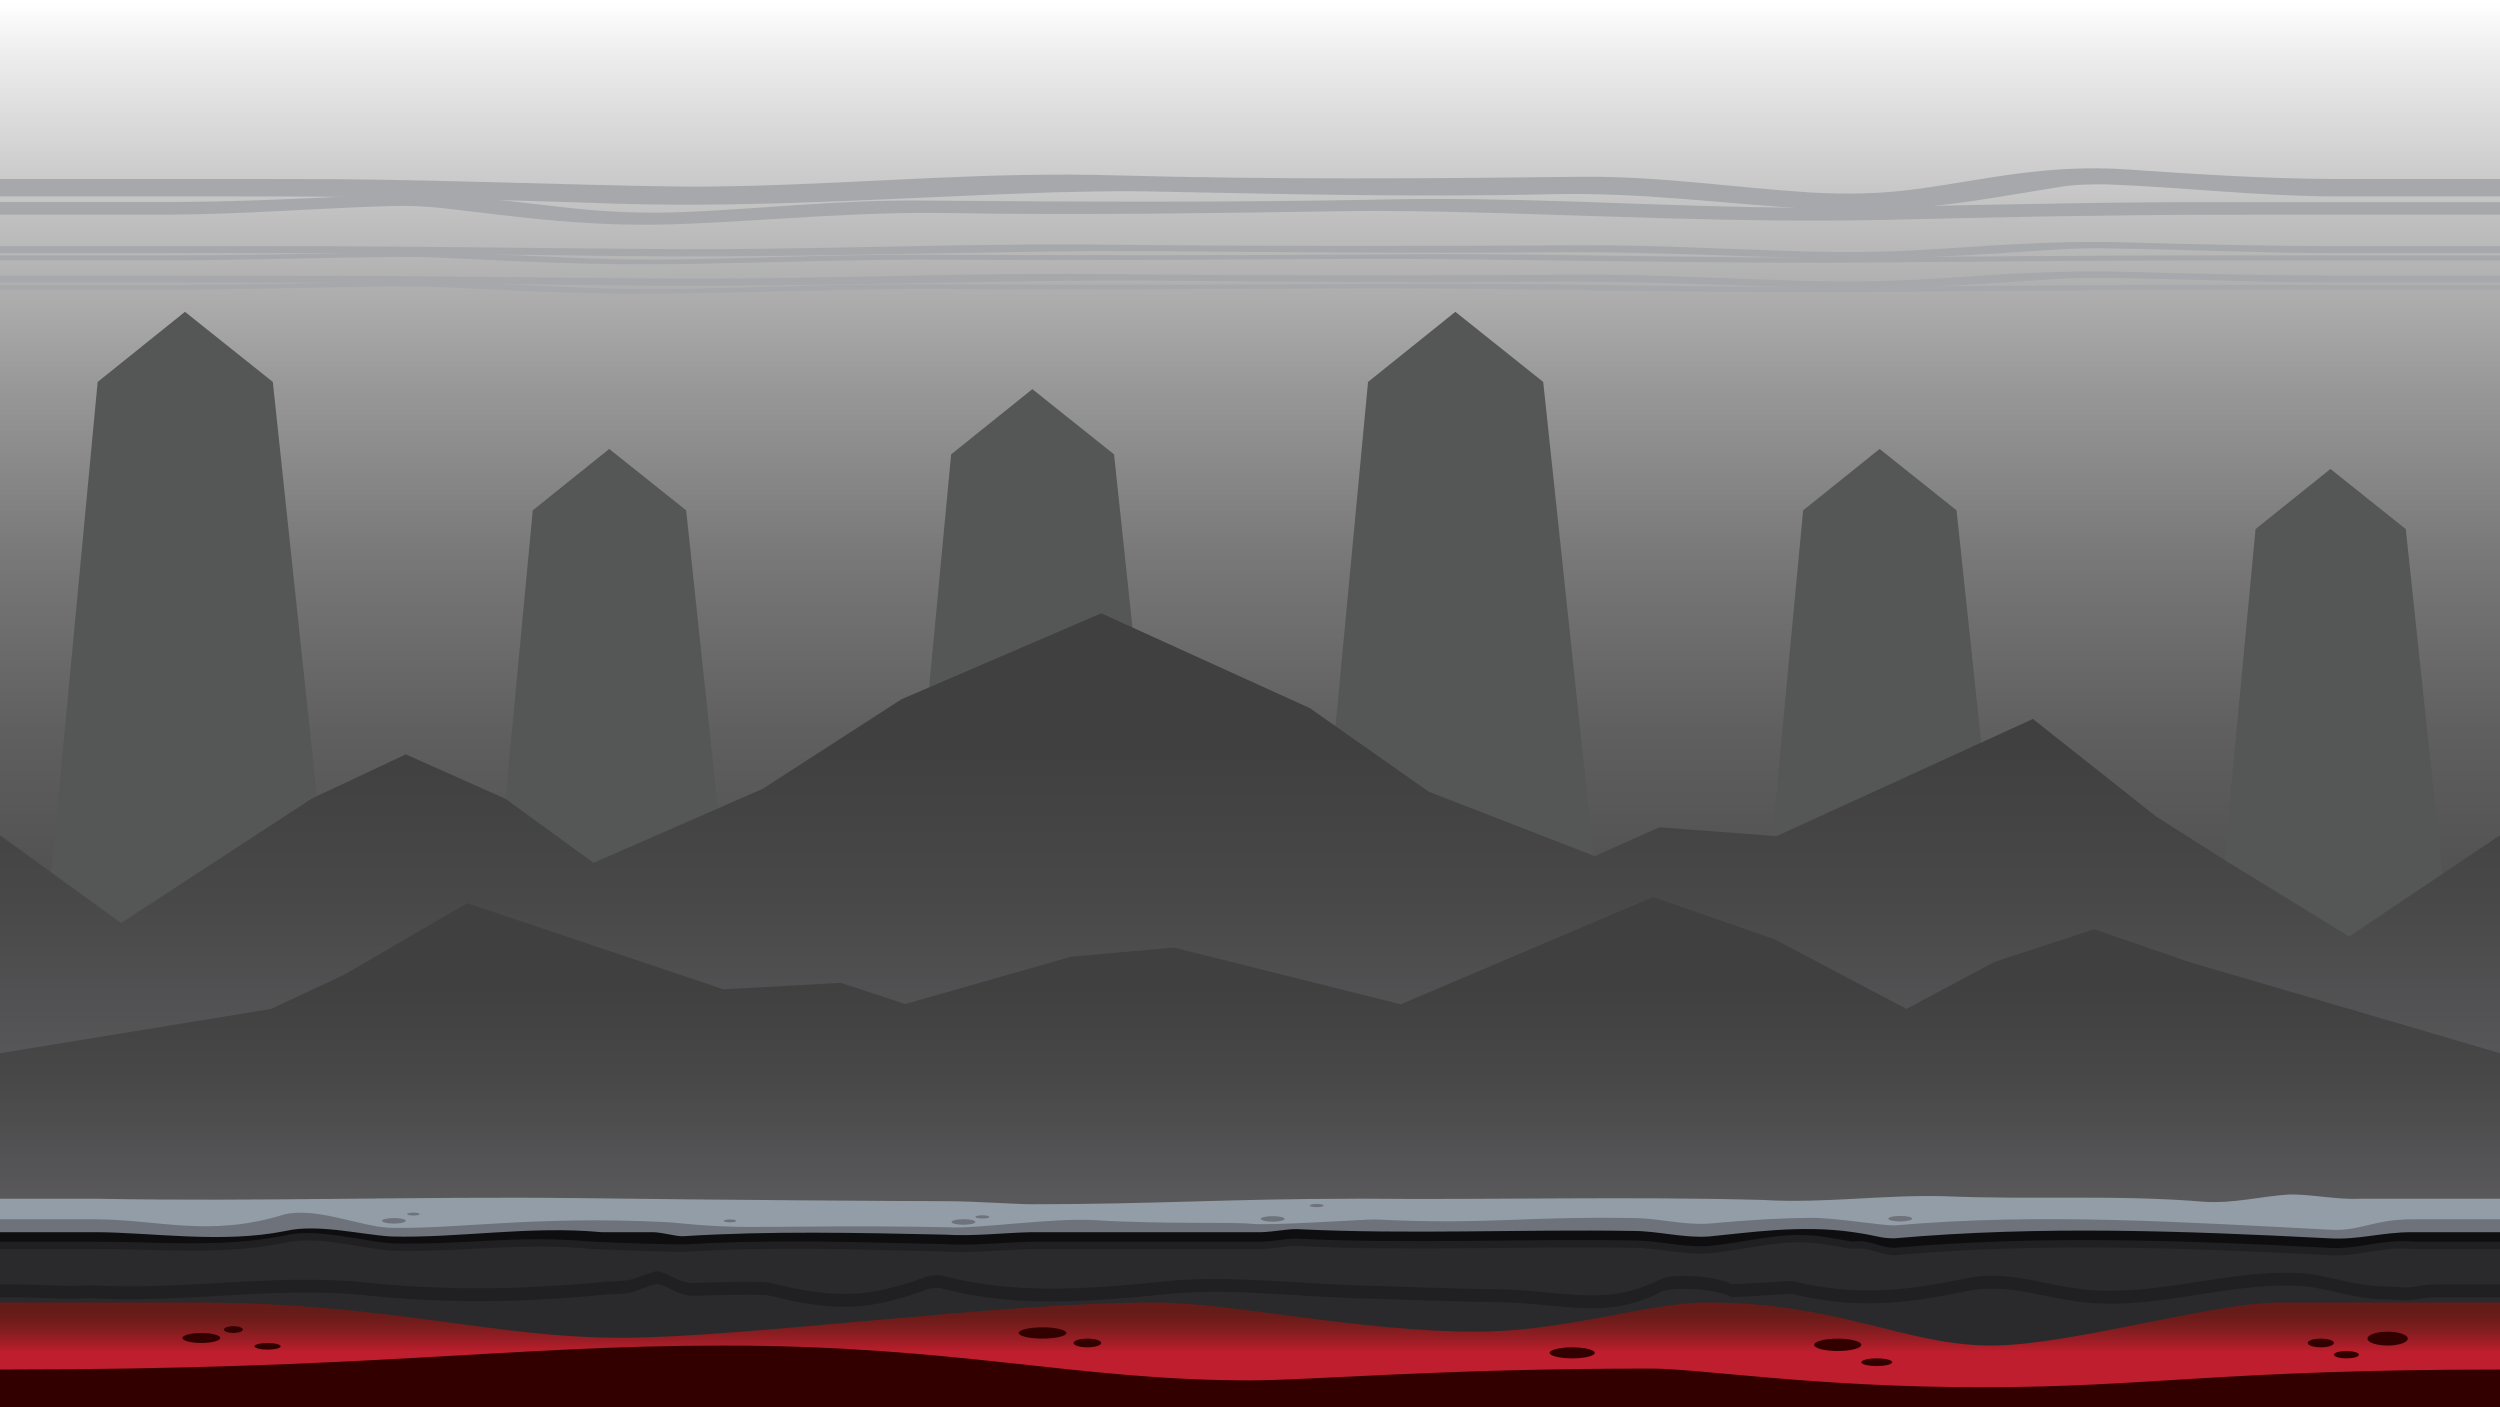
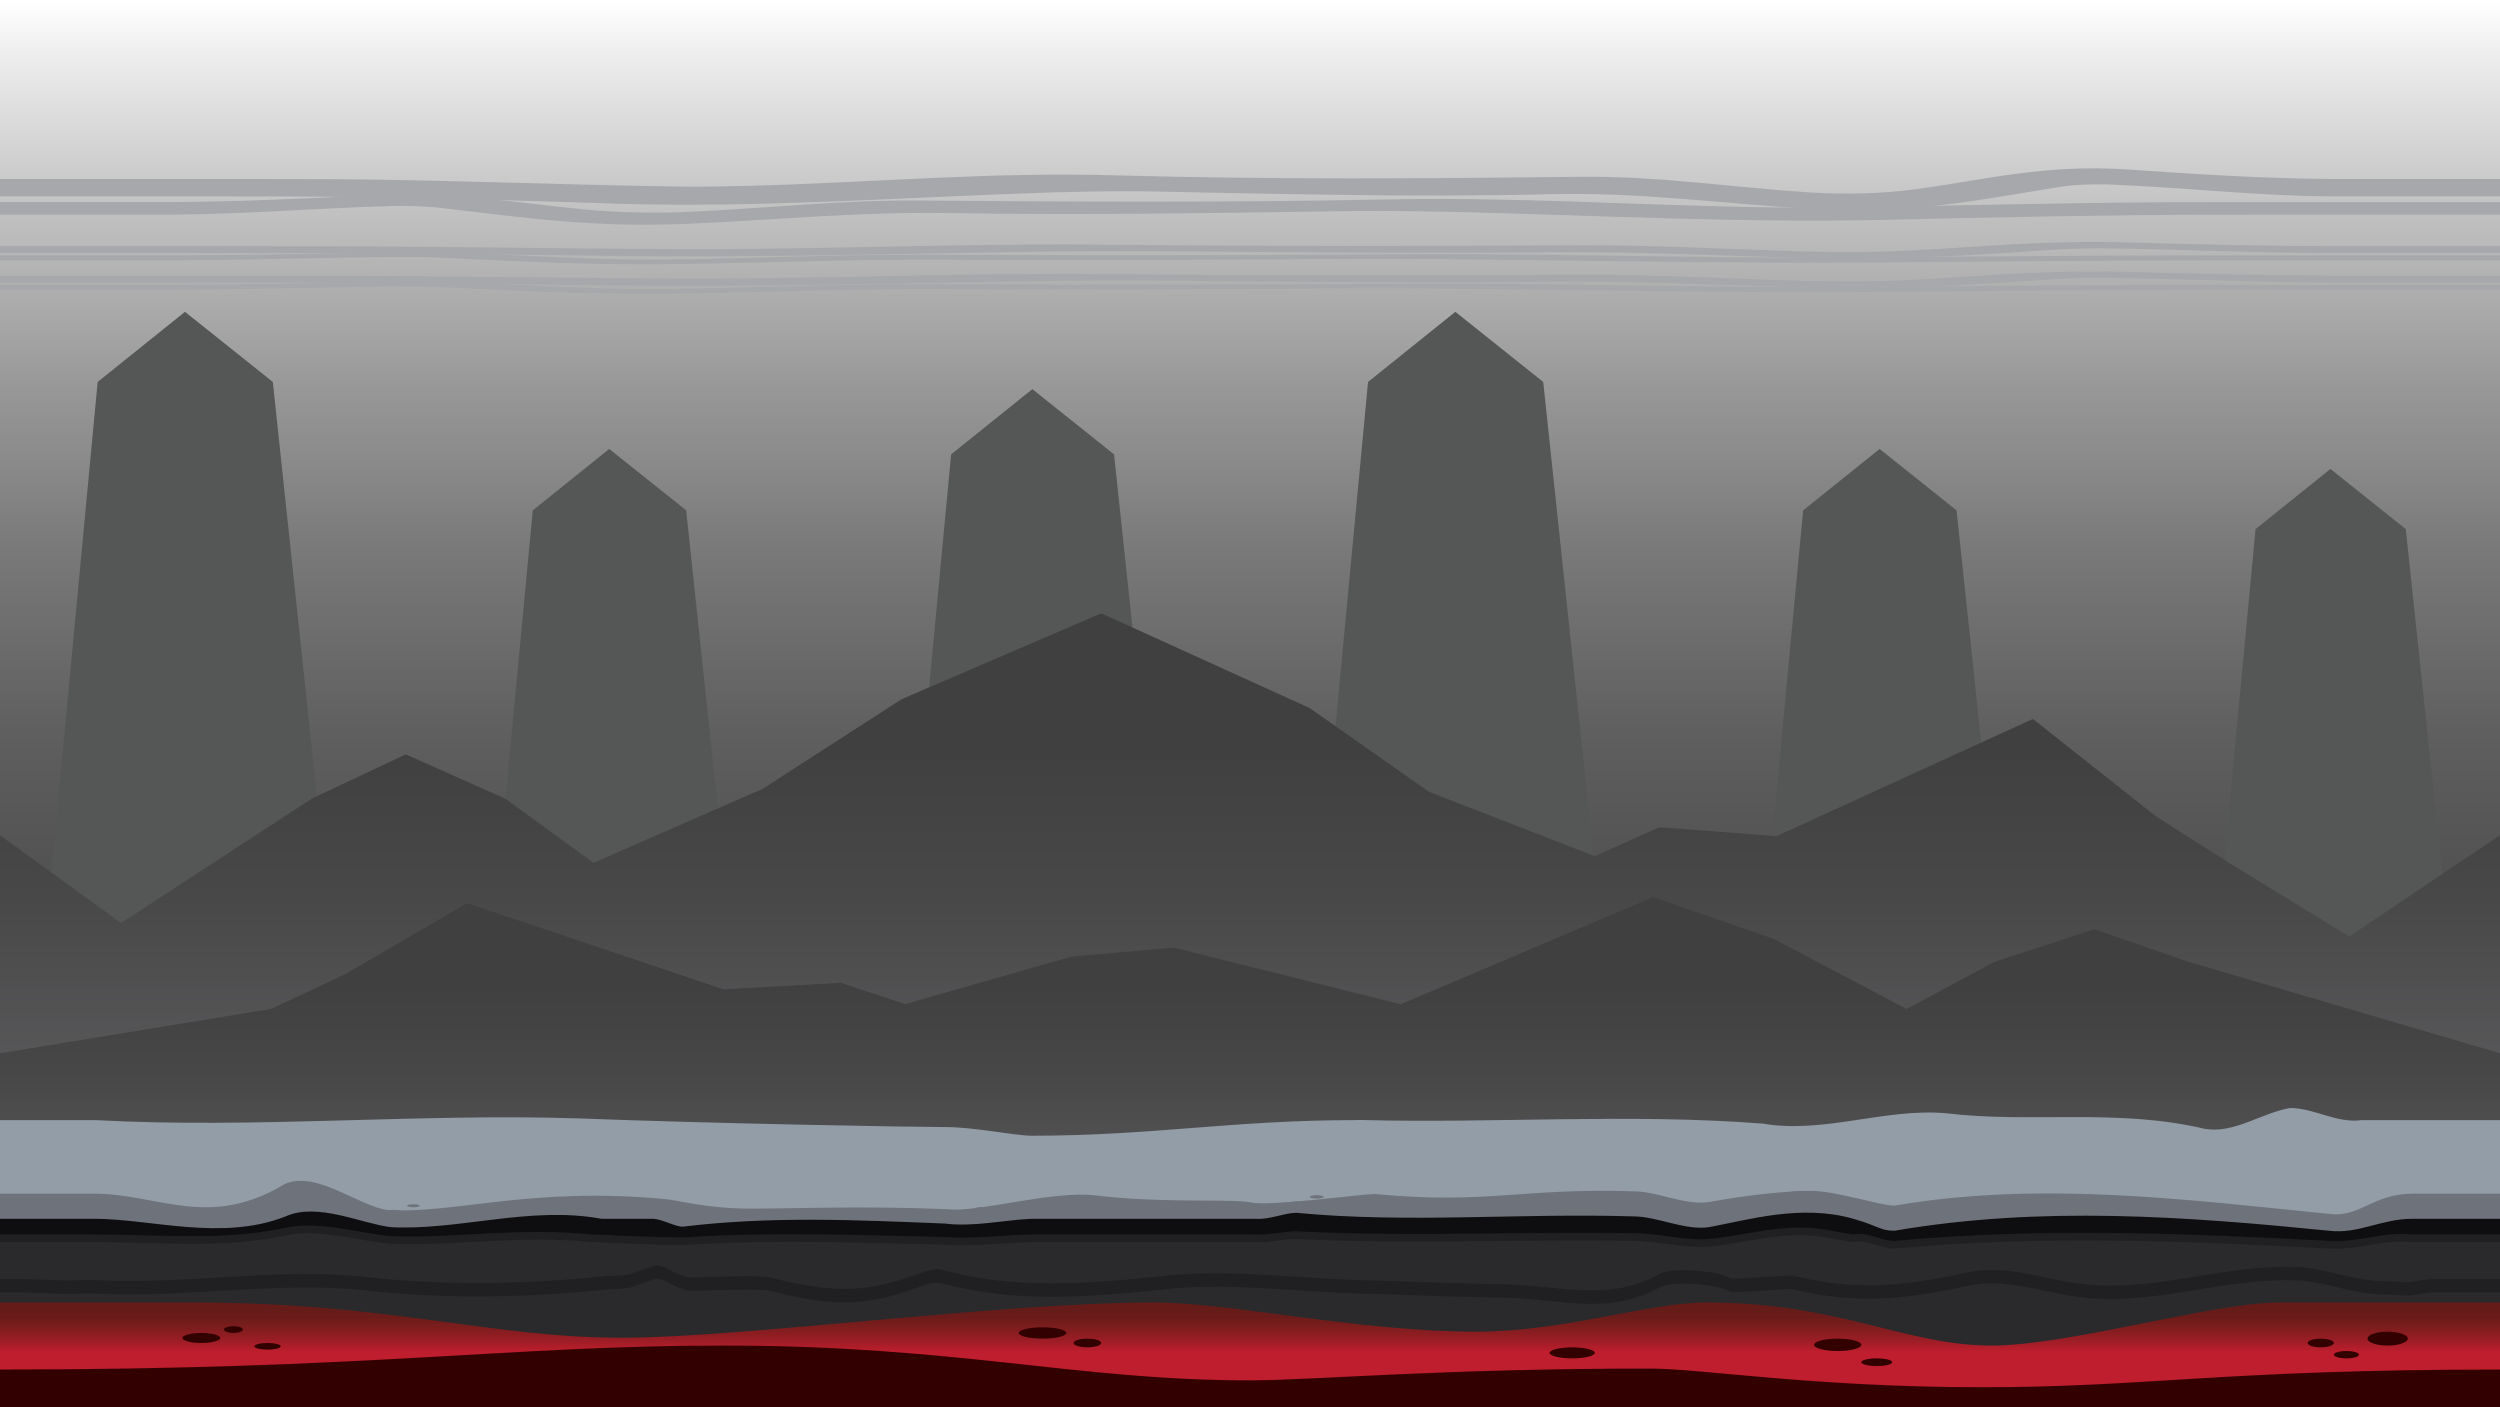
<svg xmlns="http://www.w3.org/2000/svg" xmlns:xlink="http://www.w3.org/1999/xlink" width="1920" height="1080" viewBox="0 0 1920 1080">
  <defs>
    <linearGradient id="a" x1="960" y1="1086.894" x2="960" y2="0.766" gradientUnits="userSpaceOnUse">
      <stop offset="0.048" stop-color="#404041" />
      <stop offset="0.213" stop-color="#434344" />
      <stop offset="0.352" stop-color="#4e4e4f" />
      <stop offset="0.483" stop-color="#5f5f60" />
      <stop offset="0.607" stop-color="#787879" />
      <stop offset="0.728" stop-color="#989898" />
      <stop offset="0.845" stop-color="#bfbfbf" />
      <stop offset="0.959" stop-color="#ececed" />
      <stop offset="1" stop-color="#fff" />
    </linearGradient>
    <linearGradient id="b" x1="960" y1="1086.894" x2="960" y2="471.012" gradientUnits="userSpaceOnUse">
      <stop offset="0" stop-color="#808184" />
      <stop offset="0.35" stop-color="#5e5e60" />
      <stop offset="0.645" stop-color="#484849" />
      <stop offset="0.83" stop-color="#404041" />
    </linearGradient>
    <linearGradient id="c" x1="-8205.525" y1="1086.894" x2="-8205.525" y2="688.93" gradientTransform="matrix(-1, 0, 0, 1, -7245.525, 0)" xlink:href="#b" />
    <linearGradient id="d" x1="960" y1="1086.894" x2="960" y2="1000.324" gradientUnits="userSpaceOnUse">
      <stop offset="0.564" stop-color="#be1e2d" />
      <stop offset="0.666" stop-color="#9b1d25" />
      <stop offset="0.774" stop-color="#7e1d1e" />
      <stop offset="0.867" stop-color="#6b1c1a" />
      <stop offset="0.933" stop-color="#651c18" />
    </linearGradient>
  </defs>
  <g>
    <g>
      <rect y="0.766" width="1920" height="1086.128" fill="url(#a)" />
      <g>
        <path d="M1920,150.845h-90.975q-17.322,0-37.515-.015c-58.6-.265-113.907-6.96-172.97-9.191-14.062-.279-27.187.278-38.437,2.231-59.063,9.485-115.313,21.2-187.5,16.738-70.313-4.184-132.188-13.112-202.5-11.437-105,2.51-208.125-.279-312.188-2.232-23.437-.279-46.875.279-70.312.837-112.5,3.626-221.25,11.995-334.688,8.648-85.312-2.79-168.75-5.3-253.363-5.51q-25.329-.073-48.1-.069H0v-13.39H171.454q22.778.013,48.077.058c102.447-.338,202.759,4.4,304.009,5.8,16.875.279,34.688-.279,51.563-.557,94.687-2.511,185.625-10.88,281.25-8.09,120.937,3.347,238.125,2.51,358.125,1.116,60.937-.558,114.375,8.089,175.312,12,28.125,1.674,55.313,1.116,81.563-2.511,52.5-6.974,99.375-19.527,163.125-15.063,53.437,3.626,104.062,6.973,157.036,7.253H1920Z" fill="#a6a8ab" />
        <path d="M0,164.869H90.975c11.547,0,24.074,0,37.516-.01,58.594-.191,113.906-5.016,172.969-6.625a285.134,285.134,0,0,1,38.437,1.609c59.063,6.837,115.313,15.283,187.5,12.065,70.313-3.017,132.188-9.452,202.5-8.245,105,1.81,208.125-.2,312.188-1.609,23.437-.2,46.875.2,70.312.6,112.5,2.614,221.25,8.648,334.687,6.234,85.313-2.011,168.751-3.821,253.364-3.971q25.329-.052,48.1-.051H1920v-9.652H1748.547q-22.781.009-48.078.042c-102.447-.243-202.759,3.175-304.009,4.18-16.875.2-34.688-.2-51.563-.4-94.687-1.809-185.625-7.842-281.25-5.831-120.937,2.413-238.125,1.81-358.125.8-60.937-.4-114.375,5.833-175.312,8.647a574.94,574.94,0,0,1-81.563-1.81c-52.5-5.027-99.375-14.076-163.125-10.859-53.437,2.613-104.062,5.028-157.036,5.229H0Z" fill="#a6a8ab" />
      </g>
      <g>
        <path d="M1920,194.4h-90.975q-17.322,0-37.515-.006c-58.6-.105-113.907-2.761-172.97-3.646-14.062-.111-27.187.11-38.437.885-59.063,3.763-115.313,8.412-187.5,6.64-70.313-1.66-132.188-5.2-202.5-4.537-105,1-208.125-.111-312.188-.886-23.437-.11-46.875.112-70.312.333-112.5,1.438-221.25,4.759-334.688,3.43-85.312-1.106-168.75-2.1-253.363-2.185q-25.329-.03-48.1-.028H0v-5.312H171.454q22.778.006,48.077.023c102.447-.134,202.759,1.747,304.009,2.3,16.875.111,34.688-.111,51.563-.221,94.687-1,185.625-4.317,281.25-3.21,120.937,1.328,238.125,1,358.125.443,60.937-.221,114.375,3.209,175.312,4.759,28.125.664,55.313.442,81.563-1,52.5-2.767,99.375-7.747,163.125-5.977,53.437,1.439,104.062,2.767,157.036,2.878H1920Z" fill="#a6a8ab" />
        <path d="M0,199.959H90.975c11.547,0,24.074,0,37.516,0,58.594-.075,113.906-1.99,172.969-2.628,14.062-.081,27.187.08,38.437.638,59.063,2.712,115.313,6.063,187.5,4.786,70.313-1.2,132.188-3.749,202.5-3.27,105,.717,208.125-.08,312.188-.639,23.437-.079,46.875.08,70.312.24,112.5,1.037,221.25,3.43,334.687,2.473,85.313-.8,168.751-1.516,253.364-1.576q25.329-.02,48.1-.02H1920V196.13H1748.547q-22.781,0-48.078.017c-102.447-.1-202.759,1.26-304.009,1.658-16.875.08-34.688-.079-51.563-.16-94.687-.718-185.625-3.111-281.25-2.313-120.937.957-238.125.718-358.125.319-60.937-.16-114.375,2.314-175.312,3.431-28.125.478-55.313.319-81.563-.718-52.5-2-99.375-5.585-163.125-4.309-53.437,1.037-104.062,2-157.036,2.075H0Z" fill="#a6a8ab" />
      </g>
      <g>
        <path d="M1920,217.023h-90.975q-17.322,0-37.515-.006c-58.6-.1-113.907-2.761-172.97-3.646-14.062-.111-27.187.11-38.437.885-59.063,3.763-115.313,8.411-187.5,6.64-70.313-1.66-132.188-5.2-202.5-4.537-105,1-208.125-.111-312.188-.886-23.437-.11-46.875.111-70.312.333-112.5,1.438-221.25,4.758-334.688,3.43-85.312-1.106-168.75-2.1-253.363-2.185q-25.329-.03-48.1-.028H0v-5.312H171.454q22.778.006,48.077.023c102.447-.134,202.759,1.747,304.009,2.3,16.875.11,34.688-.111,51.563-.221,94.687-1,185.625-4.317,281.25-3.21,120.937,1.327,238.125,1,358.125.442,60.937-.221,114.375,3.21,175.312,4.76,28.125.664,55.313.442,81.563-1,52.5-2.768,99.375-7.748,163.125-5.977,53.437,1.438,104.062,2.767,157.036,2.878H1920Z" fill="#a6a8ab" />
        <path d="M0,222.586H90.975c11.547,0,24.074,0,37.516,0,58.594-.075,113.906-1.99,172.969-2.628,14.062-.08,27.187.08,38.437.638,59.063,2.713,115.313,6.064,187.5,4.787,70.313-1.2,132.188-3.75,202.5-3.27,105,.717,208.125-.081,312.188-.639,23.437-.08,46.875.079,70.312.24,112.5,1.037,221.25,3.43,334.687,2.472,85.313-.8,168.751-1.516,253.364-1.576q25.329-.019,48.1-.02H1920v-3.829H1748.547q-22.781,0-48.078.018c-102.447-.1-202.759,1.259-304.009,1.658-16.875.079-34.688-.08-51.563-.16-94.687-.718-185.625-3.111-281.25-2.313-120.937.957-238.125.718-358.125.319-60.937-.16-114.375,2.313-175.312,3.431-28.125.478-55.313.318-81.563-.719-52.5-1.994-99.375-5.584-163.125-4.308-53.437,1.037-104.062,2-157.036,2.074H0Z" fill="#a6a8ab" />
      </g>
    </g>
    <g>
      <polygon points="293.911 1086.894 0 1086.894 75 293.34 142.057 239.476 209.536 293.34 293.911 1086.894" fill="#555656" />
      <polygon points="934.048 1086.894 660.734 1086.894 730.478 348.951 792.836 298.861 855.586 348.951 934.048 1086.894" fill="#555656" />
      <polygon points="1269.564 1086.894 975.653 1086.894 1050.653 293.34 1117.71 239.476 1185.189 293.34 1269.564 1086.894" fill="#555656" />
      <polygon points="1576.519 1086.894 1319.135 1086.894 1384.813 391.963 1443.537 344.792 1502.629 391.963 1576.519 1086.894" fill="#555656" />
      <polygon points="600.865 1086.894 343.481 1086.894 409.159 391.963 467.883 344.792 526.976 391.963 600.865 1086.894" fill="#555656" />
      <polygon points="1920 1086.894 1667.944 1086.894 1732.263 406.346 1789.771 360.152 1847.64 406.346 1920 1086.894" fill="#555656" />
    </g>
    <path d="M1804.165,719.233l-92.3-56.61-56.016-35.571-94.6-74.893-196.895,89.994-90.008-6.807-49.557,22.183-127.425-49.454-91.446-64.245L845.728,471.012l-153.342,66-106.869,68.94-129.691,56.67-67.6-49.135-76.581-34.126L239.478,613.3l-146.5,95.575L0,641.485v445.409H1920V641.485Z" fill="url(#b)" />
    <path d="M0,808.882v278.012H1920V808.882l-239.478-70.291-72.164-24.962-76.581,25.1-67.6,36.137L1362.6,721.236l-93.039-32.306-193.836,82.378L901.353,727.7l-78.719,7.049L695.21,771.116,645.654,754.8l-90.008,5.006-196.9-66.186-94.6,55.08-56.016,26.162Z" fill="url(#c)" />
    <g>
-       <rect y="951.848" width="1920" height="135.046" fill="#2a2a2c" />
-       <path d="M1852.727,943.484c-22.727-2.357-41.477,6.128-63.977,4.714-110.625-5.657-221.25-9.9-333.75,0-11.25,0-20.625-7.071-31.637-4.714-1.141,0-24.388-4.18-25.55-4.183-30.211-3.769-55.313,4.654-85.313,7.483-18.75,1.414-39.375-4.243-58.125-4.243-86.25-1.414-172.5,2.829-258.75-1.414-9.375,0-20.625,2.828-31.774,2.357H792.258c-21.633.471-44.133,3.3-66.633,1.886-67.5-1.415-135-2.829-202.5,1.414-5.625,0-13.125-2.829-20.826-3.281-1.117-.017-2.251-.019-3.386-.019H465.194q-1.664,0-3.34,0C406.875,938.3,352.5,948.2,300,946.784c-22.5-1.414-56.25-9.9-80.625-4.243-48.75,9.9-97.5-7.072-146.664.943H0v15.792H72.711c51.665,0,98.225,4.948,146.975-4.95,24.375-5.657,59.22,4.832,81.72,6.246,52.5,1.414,96.9-6.594,151.875-1.414,1.12.006,46.719,2.239,72.969,2.239,67.5-4.243,131.875-1.651,199.375-.237,22.5,1.415,45-1.414,66.633-1.884H963.851c11.149.47,22.4-2.358,31.774-2.358,86.25,4.242,172.5,0,258.75,1.414,18.75,0,39.375,5.657,58.125,4.243,30-2.829,55.1-11.252,85.313-7.483,1.162,0,24.409,4.184,25.55,4.184,11.012-2.358,20.387,4.713,31.637,4.713,112.5-9.9,223.125-5.657,333.75,0,22.5,1.414,41.25-7.071,63.977-4.713H1920V943.484h-67.273Z" fill="#202022" />
-       <path d="M1852.727,937.827c-22.727-2.358-41.477,6.128-63.977,4.714-110.625-5.657-221.25-9.9-333.75,0-11.25,0-20.625-7.072-31.637-4.714-1.141,0-24.388-4.18-25.55-4.184-30.211-3.768-55.313,4.655-85.313,7.484-18.75,1.414-39.375-4.243-58.125-4.243-86.25-1.415-172.5,2.828-258.75-1.415-9.375,0-20.625,2.829-31.774,2.358H792.258c-21.633.471-44.133,3.3-66.633,1.885-67.5-1.414-135-2.828-202.5,1.415-5.625,0-13.125-2.829-20.826-3.281-1.117-.018-2.251-.019-3.386-.019H465.194c-1.109,0-2.221,0-3.34-.006-54.979-5.18-109.354,4.72-161.854,3.306-22.5-1.415-56.25-9.9-80.625-4.243-48.75,9.9-97.5-7.071-146.664.943H0v15.791H72.711c51.665,0,98.225,4.95,146.975-4.949,24.375-5.658,59.22,4.832,81.72,6.247,52.5,1.414,96.9-6.6,151.875-1.415,1.12,0,46.719,2.239,72.969,2.239,67.5-4.243,131.875-1.65,199.375-.236,22.5,1.414,45-1.414,66.633-1.886H963.851c11.149.472,22.4-2.357,31.774-2.357,86.25,4.243,172.5,0,258.75,1.414,18.75,0,39.375,5.657,58.125,4.243,30-2.828,55.1-11.252,85.313-7.484,1.162,0,24.409,4.184,25.55,4.184,11.012-2.357,20.387,4.714,31.637,4.714,112.5-9.9,223.125-5.657,333.75,0,22.5,1.414,41.25-7.071,63.977-4.714H1920V937.827h-67.273Z" fill="#0e0e10" />
-       <path d="M1920,945.133h-67.273c-22.727-2.357-41.477,6.128-63.977,4.714-110.625-5.658-221.25-9.9-333.75,0-11.25,0-20.625-7.071-31.637-4.714-1.141,0-24.388-4.181-25.55-4.184-30.211-3.768-55.313,4.655-85.313,7.483-18.75,1.415-39.375-4.243-58.125-4.243-86.25-1.413-172.5,2.829-258.75-1.413-9.375,0-20.625,2.828-31.774,2.357H792.258c-21.633.471-44.133,3.3-66.633,1.885-67.5-1.414-135-2.829-202.5,1.414-5.625,0-13.125-2.828-20.826-3.281-1.117-.017-2.251-.018-3.386-.018H465.194c-1.109,0-2.221,0-3.34-.006-54.979-5.18-109.354,4.72-161.854,3.305-22.5-1.414-56.25-9.9-80.625-4.243-48.75,9.9-97.5-7.07-146.664.944H0V920.619H73.469c123.406,2.357,247.156-1.886,370.906-.471,103.125,1.414,258.75,2.357,281.563,2.357s53.438,2.358,66.562,2.358c93.034,0,153.532-4.244,248.176-4.244,1.288-.011,2.527-.022,3.823-.044,103,.987,206.126-1.842,309.251.987,46.875,2.829,93.75-4.243,140.625-2.829,65.625,2.829,131.25-1.414,198.75,4.243,22.5,1.415,43.125-4.243,65.625-5.657,18.75,0,35.625,4.243,55.1,3.3H1920Z" fill="#929da7" />
-       <path d="M1852.727,936.413c-29.993,0-40.54,9.429-63.04,8.015-110.624-5.659-222.187-13.2-334.687-3.3-11.25,0-45.231-5.951-64.922-5.834s-47.578,1.591-77.578,4.419c-18.75,1.415-39.375-4.243-58.125-4.243-86.25-1.414-112.266,5.3-198.516,1.061-9.375,0-80.625,4.95-94.687,3.359s-69.093.409-119.3-2.769c-33.508-2.121-91.249,6.836-113.749,5.422-67.5-1.414-118.126-.237-151.563-.237s-54.856-3.237-65.937-3.771c-102.813-4.95-160,5.775-212.5,4.36-22.5-1.414-55.312-15.91-79.688-10.253-57.656,18.032-97.266,3.772-145.726,3.772H0v9.9H72.711c42.836,0,97.914,8.957,146.664-.942C243.75,939.712,277.5,948.2,300,949.612c52.5,1.414,106.875-8.485,161.854-3.3q1.679.007,3.34,0h33.719c1.135,0,2.269,0,3.386.02,7.7.452,16.372,3.1,22,3.1,67.5-4.243,133.828-2.65,201.328-1.236,22.5,1.414,45-1.414,66.633-1.886H963.851c11.149.472,22.4-2.357,31.774-2.357,86.25,4.243,172.5,0,258.75,1.415,18.75,0,39.375,5.656,58.125,4.242,30-2.828,70.781-9.192,110.863-3.3,20.508,3.015,20.387,4.714,31.637,4.714,112.5-9.9,223.125-5.656,333.75,0,22.5,1.414,39.843-4.714,63.977-4.714H1920v-9.9h-67.273Z" fill="#6e727a" />
-       <path d="M1874.5,986.431h-2.678a71.319,71.319,0,0,0-13.632,1.123c-4.291.792-8.511,1.569-13.189,1.044q-5.979-.288-11.788-.567c-25.721.075-46.346-9.282-66.971-10.322-58.125-3.119-116.25,20.8-174.375,11.437-28.125-4.159-52.5-13.516-82.5-7.277-48.75,10.4-86.874,13.167-132.5,2.078-2.427-.591-45.624,3.12-47.5,2.08-11.25-6.238-44.376-7.973-53.751-3.813-41.25,21.833-73.749,9.011-124.374,7.972-26.25-.348-52.291-1.156-78.263-2.08q-6.495-.231-12.982-.471c-56.88-.568-113.13-8.886-163.755-3.688-61.875,6.239-116.25,10.4-172.5-4.158-1.875-1.04-8.691-.575-13.125,1.04-41.875,15.247-67.5,17.328-118.749,4.5-7.643-1.911-48.126-.345-59.376,0s-23.124-10.049-28.75-9.009c-18.75,5.2-14.375,7.623-37.535,7.9q-6.862.684-13.784,1.289c-55.306,4.843-111.556,5.716-171.181-.522-69.375-7.278-138.75,6.238-211.866,2.08q-4.7.258-9.386.357c-15.64.348-31.321-.993-47.483-.993H0v9.9H12.5c16.162,0,31.843,1.34,47.483.993q4.692-.1,9.386-.358c73.116,4.159,142.491-9.359,211.866-2.08,59.625,6.239,115.875,5.366,171.181.524q6.912-.6,13.784-1.29c23.16-.274,18.785-2.7,37.535-7.9,5.626-1.04,17.5,9.357,28.75,9.01s51.733-1.911,59.376,0c51.249,12.824,76.874,10.744,118.749-4.5,4.434-1.614,11.25-2.081,13.125-1.041,56.25,14.556,110.625,10.4,172.5,4.159,50.625-5.2,106.875,3.12,163.755,3.69q6.487.237,12.982.469c25.972.924,52.013,1.733,78.263,2.08,50.625,1.04,83.124,13.862,124.374-7.971,9.375-4.159,42.5-2.427,53.751,3.812,1.875,1.04,45.072-2.669,47.5-2.08,45.627,11.091,83.751,8.319,132.5-2.078,30-6.239,54.375,3.118,82.5,7.277,58.125,9.358,116.25-14.556,174.375-11.438,20.625,1.04,41.25,10.4,66.971,10.323q5.815.288,11.788.568c4.678.525,8.9-.254,13.189-1.044a71.319,71.319,0,0,1,13.632-1.123H1920v-9.9Z" fill="#202022" />
-       <path d="M311.642,937.591c0,1.171-4.094,2.121-9.14,2.121s-9.142-.95-9.142-2.121,4.091-2.122,9.142-2.122S311.642,936.42,311.642,937.591Z" fill="#6e727a" />
-       <path d="M322.306,932.4c0,.616-2.15,1.115-4.8,1.115s-4.807-.5-4.807-1.115,2.151-1.115,4.807-1.115S322.306,931.789,322.306,932.4Z" fill="#6e727a" />
-       <path d="M749.063,938.475c0,1.171-4.092,2.121-9.142,2.121s-9.139-.95-9.139-2.121,4.092-2.122,9.139-2.122S749.063,937.3,749.063,938.475Z" fill="#6e727a" />
-       <path d="M759.785,934.585c0,.684-2.387,1.239-5.332,1.239s-5.332-.555-5.332-1.239,2.388-1.237,5.332-1.237S759.785,933.9,759.785,934.585Z" fill="#6e727a" />
-       <path d="M986.563,936.117c0,1.172-4.092,2.122-9.141,2.122s-9.141-.95-9.141-2.122S972.375,934,977.422,934,986.563,934.946,986.563,936.117Z" fill="#6e727a" />
-       <path d="M1468.517,935.941c0,1.171-4.093,2.121-9.141,2.121s-9.141-.95-9.141-2.121,4.093-2.122,9.141-2.122S1468.517,934.77,1468.517,935.941Z" fill="#6e727a" />
-       <path d="M1016.583,925.864c0,.684-2.387,1.237-5.332,1.237s-5.332-.553-5.332-1.237,2.388-1.237,5.332-1.237S1016.583,925.181,1016.583,925.864Z" fill="#6e727a" />
-       <path d="M565.43,937.656c0,.615-2.15,1.113-4.8,1.113s-4.807-.5-4.807-1.113,2.152-1.116,4.807-1.116S565.43,937.04,565.43,937.656Z" fill="#6e727a" />
+       <rect y="946.25" width="1920" height="140.643" fill="#2a2a2c" />
+       <path d="M1852.727,937.54c-22.727-2.455-41.477,6.382-63.977,4.908-110.625-5.891-221.25-10.309-333.75,0-11.25,0-20.625-7.363-31.637-4.908-1.141,0-24.388-4.354-25.55-4.357-30.211-3.926-55.313,4.847-85.313,7.793-18.75,1.472-39.375-4.419-58.125-4.419-86.25-1.472-172.5,2.946-258.75-1.472-9.375,0-20.625,2.945-31.774,2.455H792.258c-21.633.49-44.133,3.436-66.633,1.963-67.5-1.473-135-2.946-202.5,1.473-5.625,0-13.125-2.946-20.826-3.416-1.117-.019-2.251-.02-3.386-.02H465.194c-1.109,0-2.221,0-3.34-.006C406.875,932.139,352.5,942.448,300,940.976c-22.5-1.473-56.25-10.31-80.625-4.419-48.75,10.31-97.5-7.364-146.664.983H0v16.446H72.711c51.665,0,98.225,5.153,146.975-5.156,24.375-5.891,59.22,5.033,81.72,6.506,52.5,1.473,96.9-6.868,151.875-1.473,1.12.006,46.719,2.332,72.969,2.332,67.5-4.419,131.875-1.719,199.375-.247,22.5,1.474,45-1.472,66.633-1.962H963.851c11.149.49,22.4-2.456,31.774-2.456,86.25,4.418,172.5,0,258.75,1.473,18.75,0,39.375,5.891,58.125,4.419,30-2.946,55.1-11.719,85.313-7.793,1.162,0,24.409,4.357,25.55,4.357,11.012-2.456,20.387,4.908,31.637,4.908,112.5-10.31,223.125-5.891,333.75,0,22.5,1.473,41.25-7.364,63.977-4.908H1920V937.54h-67.273Z" fill="#202022" />
+       <path d="M1852.727,931.648c-22.727-2.455-41.477,6.382-63.977,4.909-110.625-5.891-221.25-10.31-333.75,0-11.25,0-20.625-7.364-31.637-4.909-1.141,0-24.388-4.353-25.55-4.357-30.211-3.925-55.313,4.848-85.313,7.794-18.75,1.472-39.375-4.419-58.125-4.419-86.25-1.473-172.5,2.945-258.75-1.473-9.375,0-20.625,2.946-31.774,2.455H792.258c-21.633.491-44.133,3.437-66.633,1.963-67.5-1.472-135-2.945-202.5,1.474-5.625,0-13.125-2.946-20.826-3.417-1.117-.019-2.251-.02-3.386-.02H465.194c-1.109,0-2.221,0-3.34-.006-54.979-5.4-109.354,4.915-161.854,3.443-22.5-1.474-56.25-10.311-80.625-4.419-48.75,10.31-97.5-7.365-146.664.982H0v16.446H72.711c51.665,0,98.225,5.155,146.975-5.155,24.375-5.892,59.22,5.032,81.72,6.506,52.5,1.472,96.9-6.87,151.875-1.474,1.12.006,46.719,2.332,72.969,2.332,67.5-4.419,131.875-1.719,199.375-.246,22.5,1.473,45-1.473,66.633-1.963H963.851c11.149.49,22.4-2.455,31.774-2.455,86.25,4.418,172.5,0,258.75,1.472,18.75,0,39.375,5.892,58.125,4.419,30-2.946,55.1-11.718,85.313-7.794,1.162,0,24.409,4.358,25.55,4.358C1434.375,945.639,1443.75,953,1455,953c112.5-10.31,223.125-5.892,333.75,0,22.5,1.473,41.25-7.364,63.977-4.909H1920V931.648h-67.273Z" fill="#0e0e10" />
+       <path d="M1920,929.46h-67.273c-22.727-6.655-41.477,17.3-63.977,13.307-110.625-15.97-221.25-27.947-333.75,0-11.25,0-20.625-19.962-31.637-13.307-1.141,0-24.388-11.8-25.55-11.811-30.211-10.637-55.313,13.141-85.313,21.124-18.75,3.994-39.375-11.976-58.125-11.976-86.25-3.992-172.5,7.985-258.75-3.992-9.375,0-20.625,7.985-31.774,6.655H792.258c-21.633,1.33-44.133,9.313-66.633,5.322-67.5-3.992-135-7.985-202.5,3.991-5.625,0-13.125-7.983-20.826-9.261-1.117-.05-2.251-.052-3.386-.052H465.194c-1.109,0-2.221,0-3.34-.016C406.875,914.82,352.5,942.767,300,938.773c-22.5-3.991-56.25-27.944-80.625-11.976-48.75,27.946-97.5-19.96-146.664,2.663H0v-69.2H73.469c123.406,6.655,247.156-5.322,370.906-1.328,103.125,3.991,258.75,6.654,281.563,6.654s53.438,6.655,66.562,6.655c93.034,0,153.532-11.981,248.176-11.981,1.288-.031,2.527-.062,3.823-.125,103,2.788,206.126-5.2,309.251,2.788,46.875,7.985,93.75-11.977,140.625-7.985,65.625,7.985,131.25-3.992,198.75,11.977,22.5,3.993,43.125-11.977,65.625-15.969,18.75,0,35.625,11.977,55.1,9.314H1920Z" fill="#929da7" />
+       <path d="M1852.727,916.76c-29.993,0-40.54,18.352-63.04,15.6C1679.063,921.347,1567.5,906.667,1455,925.935c-11.25,0-45.231-11.583-64.922-11.355s-47.578,3.1-77.578,8.6c-18.75,2.753-39.375-8.258-58.125-8.258-86.25-2.752-112.266,10.322-198.516,2.065-9.375,0-80.625,9.634-94.687,6.537s-69.093.8-119.3-5.389c-33.508-4.129-91.249,13.305-113.749,10.553-67.5-2.752-118.126-.462-151.563-.462s-54.856-6.3-65.937-7.339c-102.813-9.634-160,11.24-212.5,8.486-22.5-2.752-55.312-30.966-79.688-19.955-57.656,35.1-97.266,7.34-145.726,7.34H0v19.268H72.711c42.836,0,97.914,17.432,146.664-1.835,24.375-11.011,58.125,5.5,80.625,8.258,52.5,2.751,106.875-16.516,161.854-6.434,1.119.011,2.231.011,3.34.011h33.719c1.135,0,2.269,0,3.386.037,7.7.88,16.372,6.039,22,6.039,67.5-8.258,133.828-5.159,201.328-2.407,22.5,2.754,45-2.752,66.633-3.669H963.851c11.149.917,22.4-4.589,31.774-4.589,86.25,8.258,172.5,0,258.75,2.754,18.75,0,39.375,11.009,58.125,8.258,30-5.506,70.781-17.892,110.863-6.423,20.508,5.868,20.387,9.174,31.637,9.174,112.5-19.267,223.125-11.009,333.75,0,22.5,2.753,39.843-9.174,63.977-9.174H1920V916.76h-67.273Z" fill="#6e727a" />
+       <path d="M1874.5,982.267h-2.678a68.616,68.616,0,0,0-13.632,1.169c-4.291.825-8.511,1.635-13.189,1.088q-5.979-.3-11.788-.591c-25.721.078-46.346-9.667-66.971-10.75-58.125-3.248-116.25,21.657-174.375,11.911-28.125-4.331-52.5-14.076-82.5-7.579-48.75,10.828-86.874,13.713-132.5,2.165-2.427-.616-45.624,3.249-47.5,2.166-11.25-6.5-44.376-8.3-53.751-3.972-41.25,22.739-73.749,9.386-124.374,8.3-26.25-.362-52.291-1.2-78.263-2.166q-6.495-.24-12.982-.491c-56.88-.591-113.13-9.254-163.755-3.84-61.875,6.5-116.25,10.828-172.5-4.331-1.875-1.083-8.691-.6-13.125,1.083-41.875,15.88-67.5,18.046-118.749,4.692-7.643-1.991-48.126-.36-59.376,0s-23.124-10.467-28.75-9.384c-18.75,5.414-14.375,7.94-37.535,8.224q-6.862.712-13.784,1.343c-55.306,5.044-111.556,5.953-171.181-.544-69.375-7.58-138.75,6.5-211.866,2.166q-4.7.27-9.386.372c-15.64.362-31.321-1.034-47.483-1.034H0v10.31H12.5c16.162,0,31.843,1.395,47.483,1.035q4.692-.109,9.386-.373c73.116,4.331,142.491-9.747,211.866-2.167,59.625,6.5,115.875,5.588,171.181.546q6.912-.63,13.784-1.343c23.16-.286,18.785-2.811,37.535-8.225,5.626-1.083,17.5,9.745,28.75,9.384s51.733-1.991,59.376,0c51.249,13.355,76.874,11.189,118.749-4.692,4.434-1.681,11.25-2.167,13.125-1.084,56.25,15.159,110.625,10.828,172.5,4.331,50.625-5.414,106.875,3.25,163.755,3.843q6.487.247,12.982.488c25.972.963,52.013,1.806,78.263,2.166,50.625,1.084,83.124,14.437,124.374-8.3,9.375-4.331,42.5-2.527,53.751,3.971,1.875,1.083,45.072-2.78,47.5-2.167,45.627,11.551,83.751,8.664,132.5-2.164,30-6.5,54.375,3.247,82.5,7.578,58.125,9.747,116.25-15.158,174.375-11.911,20.625,1.083,41.25,10.828,66.971,10.751q5.815.3,11.788.591c4.678.546,8.9-.264,13.189-1.087a68.462,68.462,0,0,1,13.632-1.17H1920v-10.31Z" fill="#202022" />
+       <path d="M311.642,931.4c0,1.22-4.094,2.209-9.14,2.209s-9.142-.989-9.142-2.209,4.091-2.209,9.142-2.209S311.642,930.182,311.642,931.4Z" fill="#6e727a" />
+       <path d="M322.306,926c0,.641-2.15,1.161-4.8,1.161s-4.807-.52-4.807-1.161,2.151-1.161,4.807-1.161S322.306,925.36,322.306,926Z" fill="#6e727a" />
+       <path d="M749.063,932.323c0,1.219-4.092,2.209-9.142,2.209s-9.139-.99-9.139-2.209,4.092-2.21,9.139-2.21S749.063,931.1,749.063,932.323Z" fill="#6e727a" />
+       <path d="M759.785,928.271c0,.713-2.387,1.29-5.332,1.29s-5.332-.577-5.332-1.29,2.388-1.288,5.332-1.288S759.785,927.56,759.785,928.271Z" fill="#6e727a" />
+       <path d="M986.563,929.867c0,1.22-4.092,2.21-9.141,2.21s-9.141-.99-9.141-2.21,4.094-2.209,9.141-2.209S986.563,928.648,986.563,929.867Z" fill="#6e727a" />
+       <path d="M1468.517,929.683c0,1.22-4.093,2.21-9.141,2.21s-9.141-.99-9.141-2.21,4.093-2.209,9.141-2.209S1468.517,928.464,1468.517,929.683Z" fill="#6e727a" />
+       <path d="M1016.583,919.189c0,.712-2.387,1.288-5.332,1.288s-5.332-.576-5.332-1.288,2.388-1.289,5.332-1.289S1016.583,918.478,1016.583,919.189Z" fill="#6e727a" />
+       <path d="M565.43,931.469c0,.641-2.15,1.16-4.8,1.16s-4.807-.519-4.807-1.16,2.152-1.162,4.807-1.162S565.43,930.828,565.43,931.469Z" fill="#6e727a" />
    </g>
    <g>
      <path d="M1920,1086.894H0v-86.57H148.2c151.215,0,227.916,27.071,329.046,27.071,93.75,0,290.364-27.071,409.112-27.071,59.539,0,156.33,22.4,247.5,22.4,67.7,0,132.3-22.4,176.25-22.4,103.125,0,152.812,33.059,219.375,33.059,59.913,0,169.345-33.059,221.25-33.059H1920Z" fill="url(#d)" />
      <path d="M1522.032,1065.4c-128.844,0-215.91-14.342-254.518-14.342-162.188,0-260.73,9.077-307.514,9.077-133.752,0-224.884-26.755-404.182-26.755-166,0-269.619,18.435-555.818,18.435v35.076H1920v-35.076C1705.573,1051.818,1650.877,1065.4,1522.032,1065.4Z" fill="#300" />
      <ellipse cx="1833.697" cy="1028.052" rx="15.469" ry="5.33" fill="#300" />
      <path d="M1811.665,1040.4c0,1.562-4.3,2.829-9.609,2.829s-9.609-1.267-9.609-2.829,4.3-2.829,9.609-2.829S1811.665,1038.838,1811.665,1040.4Z" fill="#300" />
      <path d="M1792.447,1031.4c0,1.847-4.511,3.345-10.078,3.345s-10.079-1.5-10.079-3.345,4.513-3.346,10.079-3.346S1792.447,1029.55,1792.447,1031.4Z" fill="#300" />
      <path d="M1429.478,1032.812c0,2.628-8.115,4.759-18.125,4.759s-18.125-2.131-18.125-4.759,8.115-4.76,18.125-4.76S1429.478,1030.183,1429.478,1032.812Z" fill="#300" />
      <path d="M1453.228,1046.175c0,1.628-5.316,2.946-11.875,2.946s-11.875-1.318-11.875-2.946,5.317-2.946,11.875-2.946S1453.228,1044.547,1453.228,1046.175Z" fill="#300" />
      <ellipse cx="1207.447" cy="1038.986" rx="17.344" ry="4.243" fill="#300" />
      <path d="M818.943,1023.711c0,2.4-8.185,4.341-18.281,4.341s-18.28-1.943-18.28-4.341,8.184-4.341,18.28-4.341S818.943,1021.314,818.943,1023.711Z" fill="#300" />
      <ellipse cx="835.103" cy="1031.398" rx="10.625" ry="3.346" fill="#300" />
      <path d="M169.165,1027.555c0,2.122-6.5,3.843-14.531,3.843s-14.531-1.721-14.531-3.843,6.506-3.844,14.531-3.844S169.165,1025.432,169.165,1027.555Z" fill="#300" />
      <path d="M186.509,1021.1c0,1.445-3.252,2.616-7.265,2.616s-7.266-1.171-7.266-2.616,3.253-2.616,7.266-2.616S186.509,1019.651,186.509,1021.1Z" fill="#300" />
      <path d="M215.572,1033.955c0,1.411-4.512,2.556-10.078,2.556s-10.079-1.145-10.079-2.556,4.513-2.557,10.079-2.557S215.572,1032.543,215.572,1033.955Z" fill="#300" />
    </g>
  </g>
</svg>
